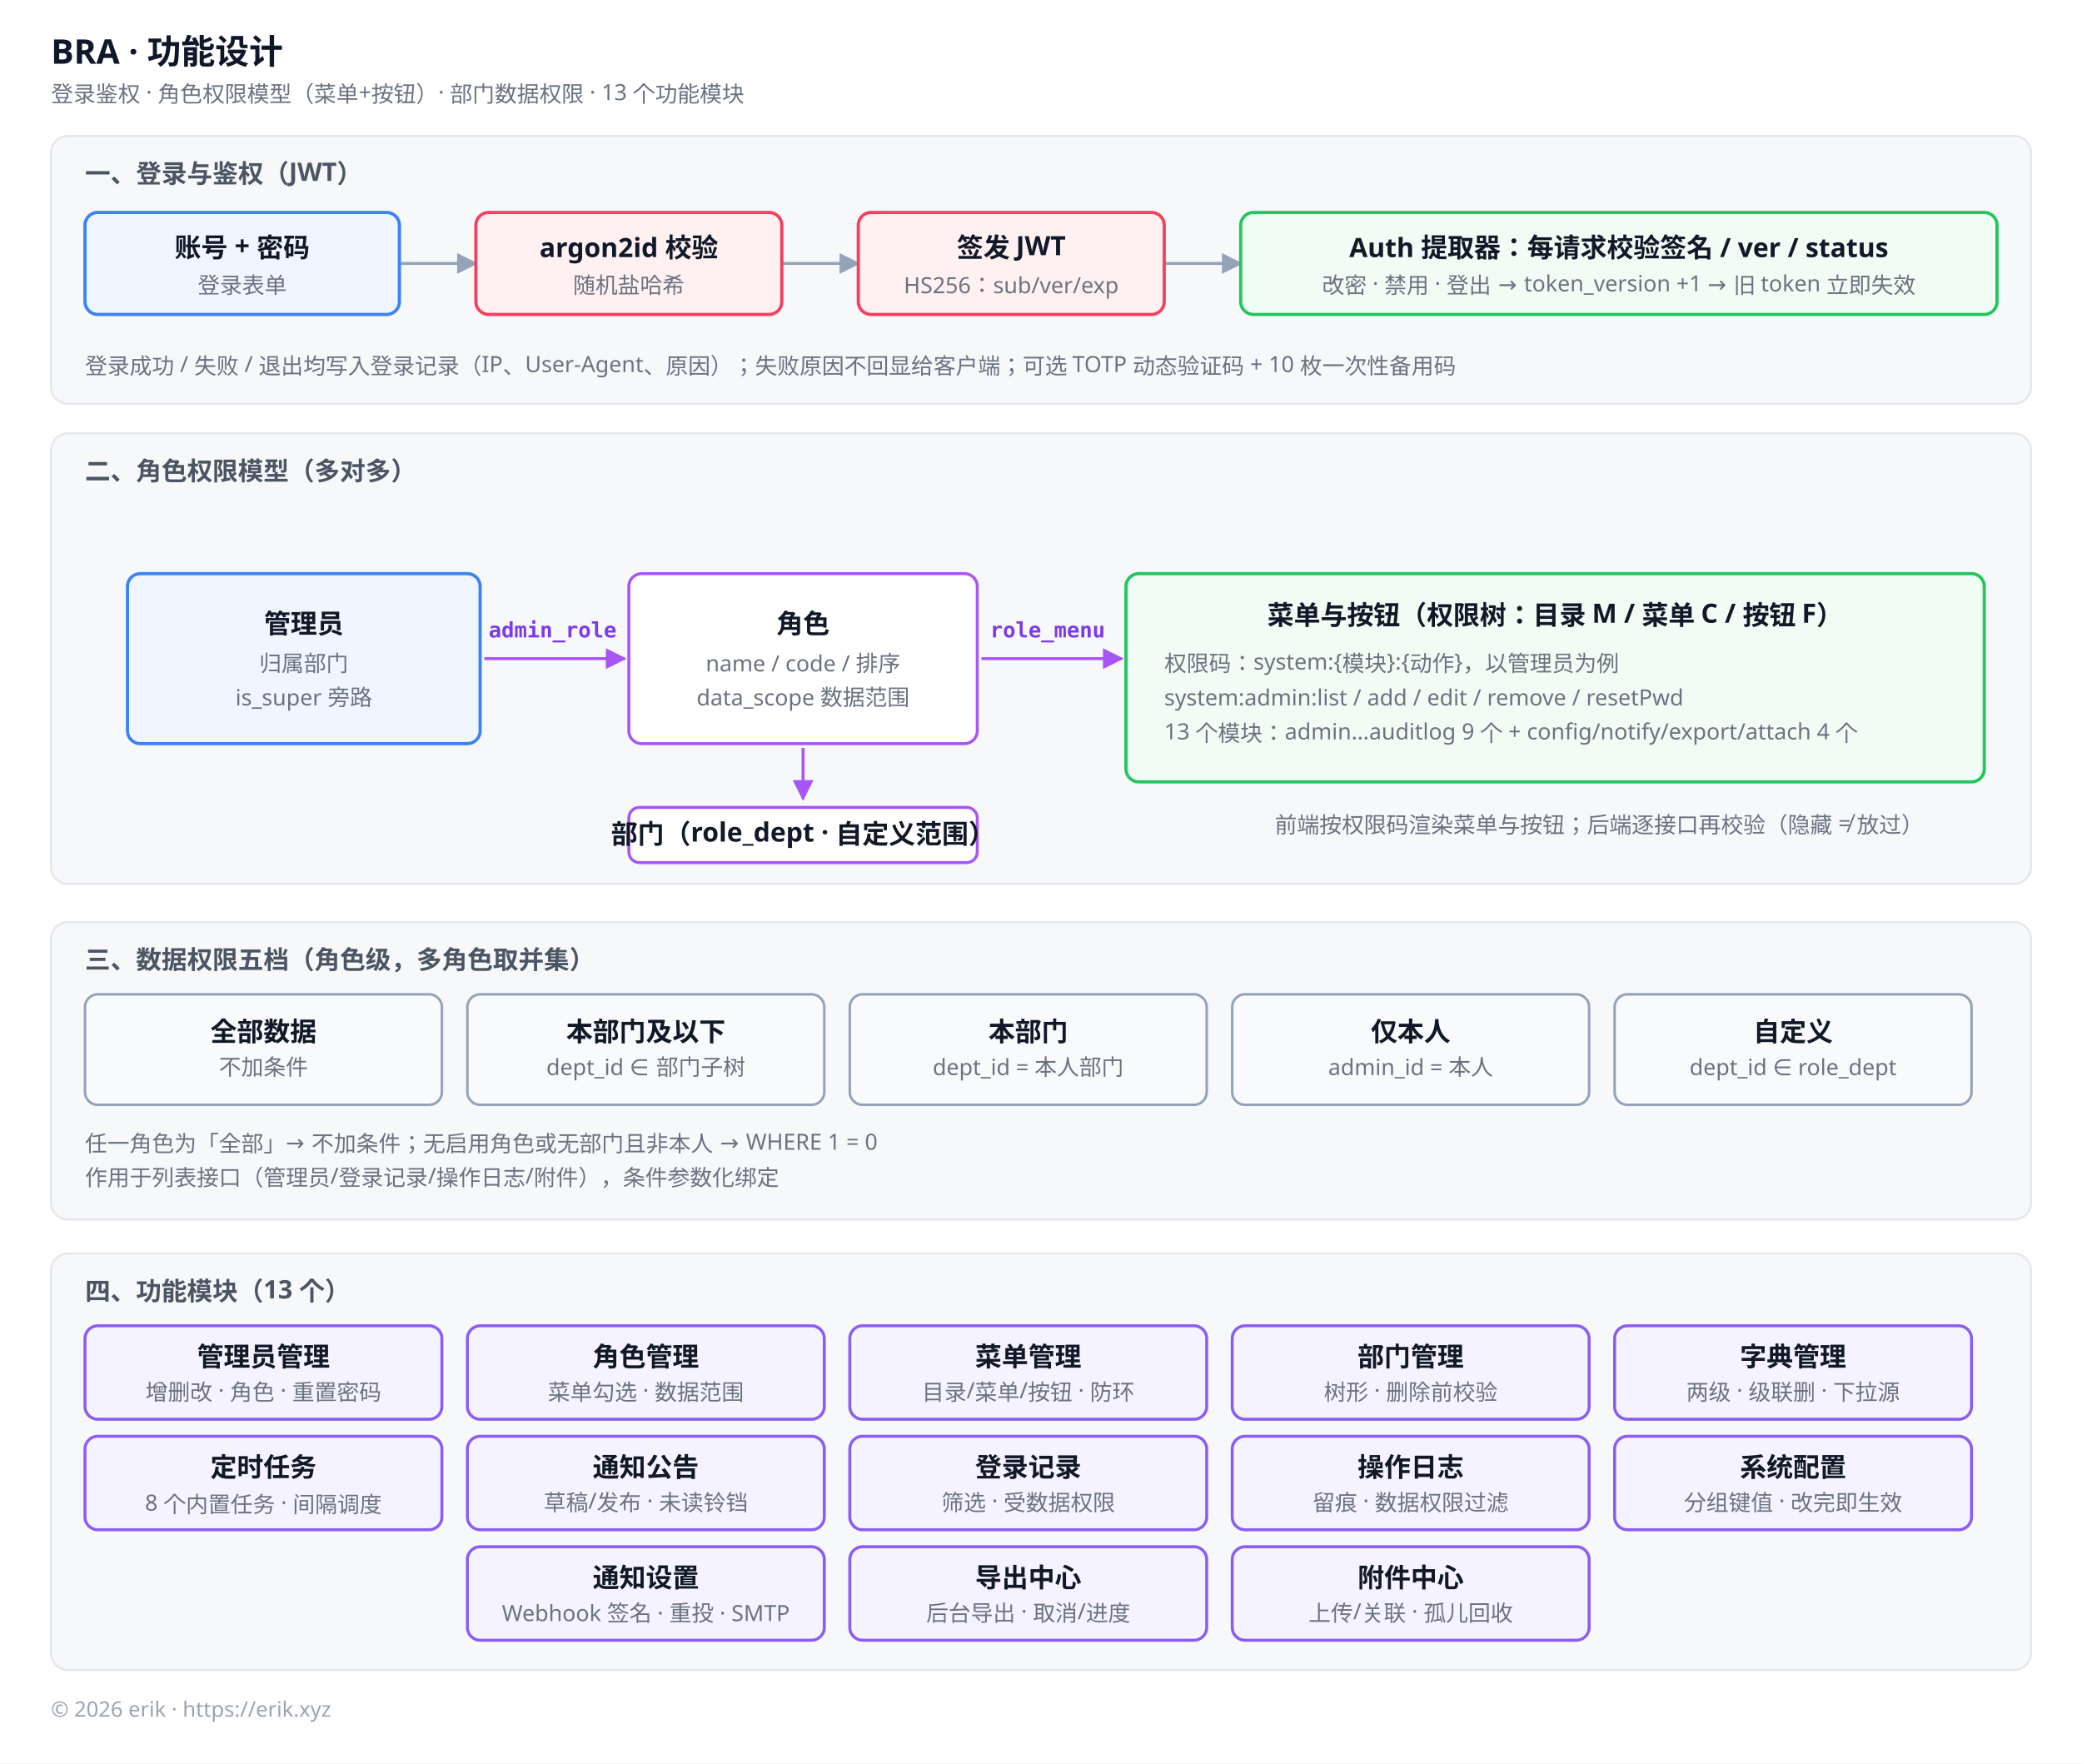
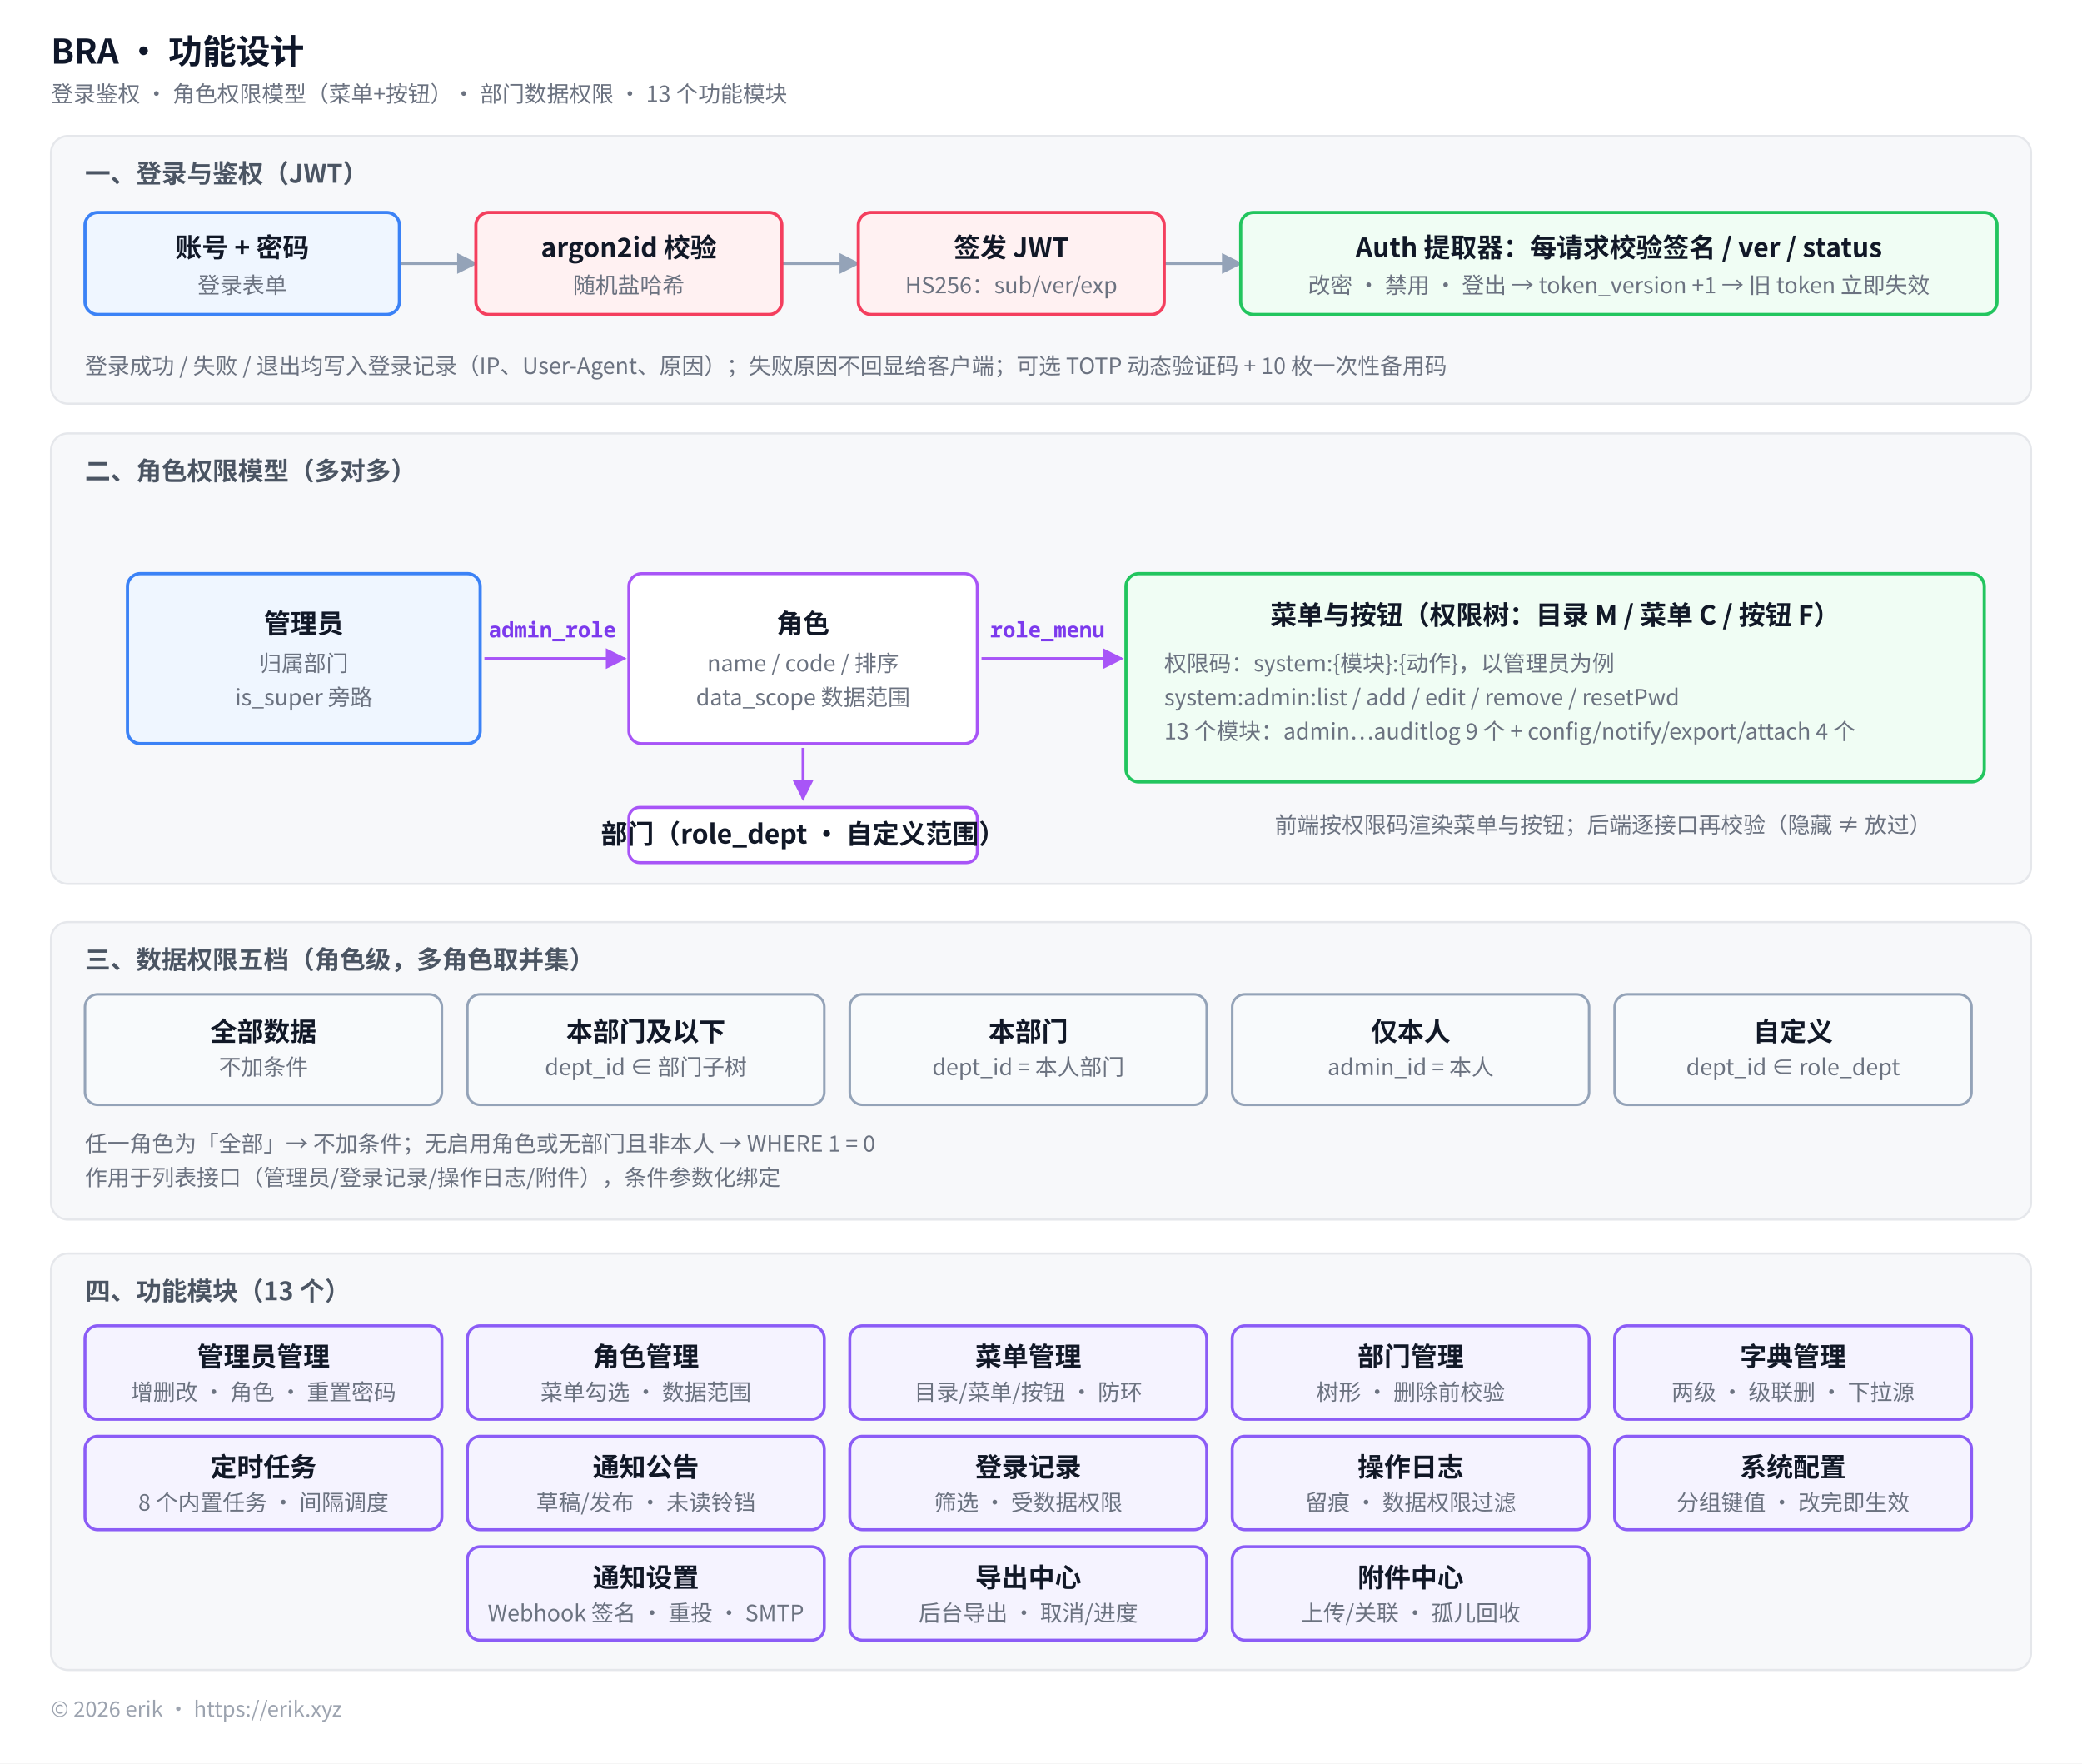
<svg xmlns="http://www.w3.org/2000/svg" viewBox="0 0 980 830" width="980" height="830" role="img" aria-label="bee-rust 管理后台 功能设计图">
  <style>
    .bg { fill: #ffffff; }
    .panel { fill: #f7f8fa; stroke: #e5e7eb; stroke-width: 1; }
-     .panel-label { font: 600 12px system-ui, "PingFang SC", "Microsoft YaHei", sans-serif; fill: #4b5563; }
+     .panel-label { font: 600 12px "Noto Sans SC", "Noto Sans CJK SC", "Source Han Sans SC", "WenQuanYi Micro Hei", system-ui, sans-serif; fill: #4b5563; }
    .box-frontend { fill: #eff6ff; stroke: #3b82f6; stroke-width: 1.5; }
    .box-backend  { fill: #f0fdf4; stroke: #22c55e; stroke-width: 1.5; }
    .box-db       { fill: #fefce8; stroke: #eab308; stroke-width: 1.5; }
    .box-security { fill: #fff1f2; stroke: #f43f5e; stroke-width: 1.5; }
    .box-join     { fill: #ffffff; stroke: #a855f7; stroke-width: 1.4; }
    .box-module   { fill: #f5f3ff; stroke: #8b5cf6; stroke-width: 1.4; }
    .box-scope    { fill: #f8fafc; stroke: #94a3b8; stroke-width: 1.2; }
-     .t-name { font: 600 12.5px system-ui, "PingFang SC", "Microsoft YaHei", sans-serif; fill: #111827; }
-     .t-sub  { font: 10.5px system-ui, "PingFang SC", "Microsoft YaHei", sans-serif; fill: #6b7280; }
-     .t-join { font: 600 10px ui-monospace, Menlo, Consolas, monospace; fill: #7c3aed; }
-     .t-title{ font: 700 16px system-ui, "PingFang SC", "Microsoft YaHei", sans-serif; fill: #0f172a; }
-     .t-foot { font: 10px system-ui, "PingFang SC", "Microsoft YaHei", sans-serif; fill: #9ca3af; }
+     .t-name { font: 600 12.5px "Noto Sans SC", "Noto Sans CJK SC", "Source Han Sans SC", "WenQuanYi Micro Hei", system-ui, sans-serif; fill: #111827; }
+     .t-sub  { font: 10.5px "Noto Sans SC", "Noto Sans CJK SC", "Source Han Sans SC", "WenQuanYi Micro Hei", system-ui, sans-serif; fill: #6b7280; }
+     .t-join { font: 600 10px "JetBrains Mono", "Noto Sans Mono", "Cascadia Code", "Roboto Mono", "DejaVu Sans Mono", ui-monospace, monospace; fill: #7c3aed; }
+     .t-title{ font: 700 16px "Noto Sans SC", "Noto Sans CJK SC", "Source Han Sans SC", "WenQuanYi Micro Hei", system-ui, sans-serif; fill: #0f172a; }
+     .t-foot { font: 10px "Noto Sans SC", "Noto Sans CJK SC", "Source Han Sans SC", "WenQuanYi Micro Hei", system-ui, sans-serif; fill: #9ca3af; }
    .a-default { stroke: #94a3b8; stroke-width: 1.4; fill: none; }
    .a-data    { stroke: #a855f7; stroke-width: 1.4; fill: none; }
  </style>
  <defs>
    <marker id="ar" viewBox="0 0 10 10" refX="9" refY="5" markerWidth="7" markerHeight="7" orient="auto-start-reverse">
      <path d="M0,0 L10,5 L0,10 z" fill="#94a3b8" />
    </marker>
    <marker id="ar-data" viewBox="0 0 10 10" refX="9" refY="5" markerWidth="7" markerHeight="7" orient="auto-start-reverse">
      <path d="M0,0 L10,5 L0,10 z" fill="#a855f7" />
    </marker>
  </defs>
  <rect class="bg" x="0" y="0" width="980" height="830" />
  <text class="t-title" x="24" y="30">BRA · 功能设计</text>
  <text class="t-sub" x="24" y="48">登录鉴权 · 角色权限模型（菜单+按钮）· 部门数据权限 · 13 个功能模块</text>
  <rect class="panel" x="24" y="64" width="932" height="126" rx="8" />
  <text class="panel-label" x="40" y="86">一、登录与鉴权（JWT）</text>
  <path class="a-default" d="M188,124 L224,124" marker-end="url(#ar)" />
  <path class="a-default" d="M368,124 L404,124" marker-end="url(#ar)" />
  <path class="a-default" d="M548,124 L584,124" marker-end="url(#ar)" />
  <rect class="box-frontend" x="40" y="100" width="148" height="48" rx="6" />
  <text class="t-name" x="114" y="121" text-anchor="middle">账号 + 密码</text>
  <text class="t-sub" x="114" y="138" text-anchor="middle">登录表单</text>
  <rect class="box-security" x="224" y="100" width="144" height="48" rx="6" />
  <text class="t-name" x="296" y="121" text-anchor="middle">argon2id 校验</text>
  <text class="t-sub" x="296" y="138" text-anchor="middle">随机盐哈希</text>
  <rect class="box-security" x="404" y="100" width="144" height="48" rx="6" />
  <text class="t-name" x="476" y="121" text-anchor="middle">签发 JWT</text>
  <text class="t-sub" x="476" y="138" text-anchor="middle">HS256：sub/ver/exp</text>
  <rect class="box-backend" x="584" y="100" width="356" height="48" rx="6" />
  <text class="t-name" x="762" y="121" text-anchor="middle">Auth 提取器：每请求校验签名 / ver / status</text>
  <text class="t-sub" x="762" y="138" text-anchor="middle">改密 · 禁用 · 登出 → token_version +1 → 旧 token 立即失效</text>
  <text class="t-sub" x="40" y="176">登录成功 / 失败 / 退出均写入登录记录（IP、User-Agent、原因）；失败原因不回显给客户端；可选 TOTP 动态验证码 + 10 枚一次性备用码</text>
  <rect class="panel" x="24" y="204" width="932" height="212" rx="8" />
  <text class="panel-label" x="40" y="226">二、角色权限模型（多对多）</text>
  <path class="a-data" d="M228,310 L294,310" marker-end="url(#ar-data)" />
  <text class="t-join" x="230" y="300">admin_role</text>
  <path class="a-data" d="M462,310 L528,310" marker-end="url(#ar-data)" />
  <text class="t-join" x="466" y="300">role_menu</text>
  <path class="a-data" d="M378,352 L378,376" marker-end="url(#ar-data)" />
  <rect class="box-frontend" x="60" y="270" width="166" height="80" rx="6" />
  <text class="t-name" x="143" y="298" text-anchor="middle">管理员</text>
  <text class="t-sub" x="143" y="316" text-anchor="middle">归属部门</text>
  <text class="t-sub" x="143" y="332" text-anchor="middle">is_super 旁路</text>
  <rect class="box-join" x="296" y="270" width="164" height="80" rx="6" />
  <text class="t-name" x="378" y="298" text-anchor="middle">角色</text>
  <text class="t-sub" x="378" y="316" text-anchor="middle">name / code / 排序</text>
  <text class="t-sub" x="378" y="332" text-anchor="middle">data_scope 数据范围</text>
  <rect class="box-backend" x="530" y="270" width="404" height="98" rx="6" />
  <text class="t-name" x="732" y="294" text-anchor="middle">菜单与按钮（权限树：目录 M / 菜单 C / 按钮 F）</text>
  <text class="t-sub" x="548" y="316">权限码：system:{模块}:{动作}，以管理员为例</text>
  <text class="t-sub" x="548" y="332">system:admin:list / add / edit / remove / resetPwd</text>
  <text class="t-sub" x="548" y="348">13 个模块：admin…auditlog 9 个 + config/notify/export/attach 4 个</text>
  <rect class="box-join" x="296" y="380" width="164" height="26" rx="5" />
  <text class="t-name" x="378" y="397" text-anchor="middle" font-size="11">部门（role_dept · 自定义范围）</text>
  <text class="t-sub" x="600" y="392">前端按权限码渲染菜单与按钮；后端逐接口再校验（隐藏 ≠ 放过）</text>
  <rect class="panel" x="24" y="434" width="932" height="140" rx="8" />
  <text class="panel-label" x="40" y="456">三、数据权限五档（角色级，多角色取并集）</text>
  <rect class="box-scope" x="40" y="468" width="168" height="52" rx="6" />
  <text class="t-name" x="124" y="490" text-anchor="middle">全部数据</text>
  <text class="t-sub" x="124" y="506" text-anchor="middle">不加条件</text>
  <rect class="box-scope" x="220" y="468" width="168" height="52" rx="6" />
  <text class="t-name" x="304" y="490" text-anchor="middle">本部门及以下</text>
  <text class="t-sub" x="304" y="506" text-anchor="middle">dept_id ∈ 部门子树</text>
  <rect class="box-scope" x="400" y="468" width="168" height="52" rx="6" />
  <text class="t-name" x="484" y="490" text-anchor="middle">本部门</text>
  <text class="t-sub" x="484" y="506" text-anchor="middle">dept_id = 本人部门</text>
  <rect class="box-scope" x="580" y="468" width="168" height="52" rx="6" />
  <text class="t-name" x="664" y="490" text-anchor="middle">仅本人</text>
  <text class="t-sub" x="664" y="506" text-anchor="middle">admin_id = 本人</text>
  <rect class="box-scope" x="760" y="468" width="168" height="52" rx="6" />
  <text class="t-name" x="844" y="490" text-anchor="middle">自定义</text>
  <text class="t-sub" x="844" y="506" text-anchor="middle">dept_id ∈ role_dept</text>
  <text class="t-sub" x="40" y="542">任一角色为「全部」→ 不加条件；无启用角色或无部门且非本人 → WHERE 1 = 0</text>
  <text class="t-sub" x="40" y="558">作用于列表接口（管理员/登录记录/操作日志/附件），条件参数化绑定</text>
  <rect class="panel" x="24" y="590" width="932" height="196" rx="8" />
  <text class="panel-label" x="40" y="612">四、功能模块（13 个）</text>
  <rect class="box-module" x="40" y="624" width="168" height="44" rx="6" />
  <text class="t-name" x="124" y="643" text-anchor="middle">管理员管理</text>
  <text class="t-sub" x="124" y="659" text-anchor="middle">增删改 · 角色 · 重置密码</text>
  <rect class="box-module" x="220" y="624" width="168" height="44" rx="6" />
  <text class="t-name" x="304" y="643" text-anchor="middle">角色管理</text>
  <text class="t-sub" x="304" y="659" text-anchor="middle">菜单勾选 · 数据范围</text>
  <rect class="box-module" x="400" y="624" width="168" height="44" rx="6" />
  <text class="t-name" x="484" y="643" text-anchor="middle">菜单管理</text>
  <text class="t-sub" x="484" y="659" text-anchor="middle">目录/菜单/按钮 · 防环</text>
  <rect class="box-module" x="580" y="624" width="168" height="44" rx="6" />
  <text class="t-name" x="664" y="643" text-anchor="middle">部门管理</text>
  <text class="t-sub" x="664" y="659" text-anchor="middle">树形 · 删除前校验</text>
  <rect class="box-module" x="760" y="624" width="168" height="44" rx="6" />
  <text class="t-name" x="844" y="643" text-anchor="middle">字典管理</text>
  <text class="t-sub" x="844" y="659" text-anchor="middle">两级 · 级联删 · 下拉源</text>
  <rect class="box-module" x="40" y="676" width="168" height="44" rx="6" />
  <text class="t-name" x="124" y="695" text-anchor="middle">定时任务</text>
  <text class="t-sub" x="124" y="711" text-anchor="middle">8 个内置任务 · 间隔调度</text>
  <rect class="box-module" x="220" y="676" width="168" height="44" rx="6" />
  <text class="t-name" x="304" y="695" text-anchor="middle">通知公告</text>
  <text class="t-sub" x="304" y="711" text-anchor="middle">草稿/发布 · 未读铃铛</text>
  <rect class="box-module" x="400" y="676" width="168" height="44" rx="6" />
  <text class="t-name" x="484" y="695" text-anchor="middle">登录记录</text>
  <text class="t-sub" x="484" y="711" text-anchor="middle">筛选 · 受数据权限</text>
  <rect class="box-module" x="580" y="676" width="168" height="44" rx="6" />
  <text class="t-name" x="664" y="695" text-anchor="middle">操作日志</text>
  <text class="t-sub" x="664" y="711" text-anchor="middle">留痕 · 数据权限过滤</text>
  <rect class="box-module" x="760" y="676" width="168" height="44" rx="6" />
  <text class="t-name" x="844" y="695" text-anchor="middle">系统配置</text>
  <text class="t-sub" x="844" y="711" text-anchor="middle">分组键值 · 改完即生效</text>
  <rect class="box-module" x="220" y="728" width="168" height="44" rx="6" />
  <text class="t-name" x="304" y="747" text-anchor="middle">通知设置</text>
  <text class="t-sub" x="304" y="763" text-anchor="middle">Webhook 签名 · 重投 · SMTP</text>
  <rect class="box-module" x="400" y="728" width="168" height="44" rx="6" />
  <text class="t-name" x="484" y="747" text-anchor="middle">导出中心</text>
  <text class="t-sub" x="484" y="763" text-anchor="middle">后台导出 · 取消/进度</text>
  <rect class="box-module" x="580" y="728" width="168" height="44" rx="6" />
  <text class="t-name" x="664" y="747" text-anchor="middle">附件中心</text>
  <text class="t-sub" x="664" y="763" text-anchor="middle">上传/关联 · 孤儿回收</text>
  <text class="t-foot" x="24" y="808">© 2026 erik · https://erik.xyz</text>
</svg>
